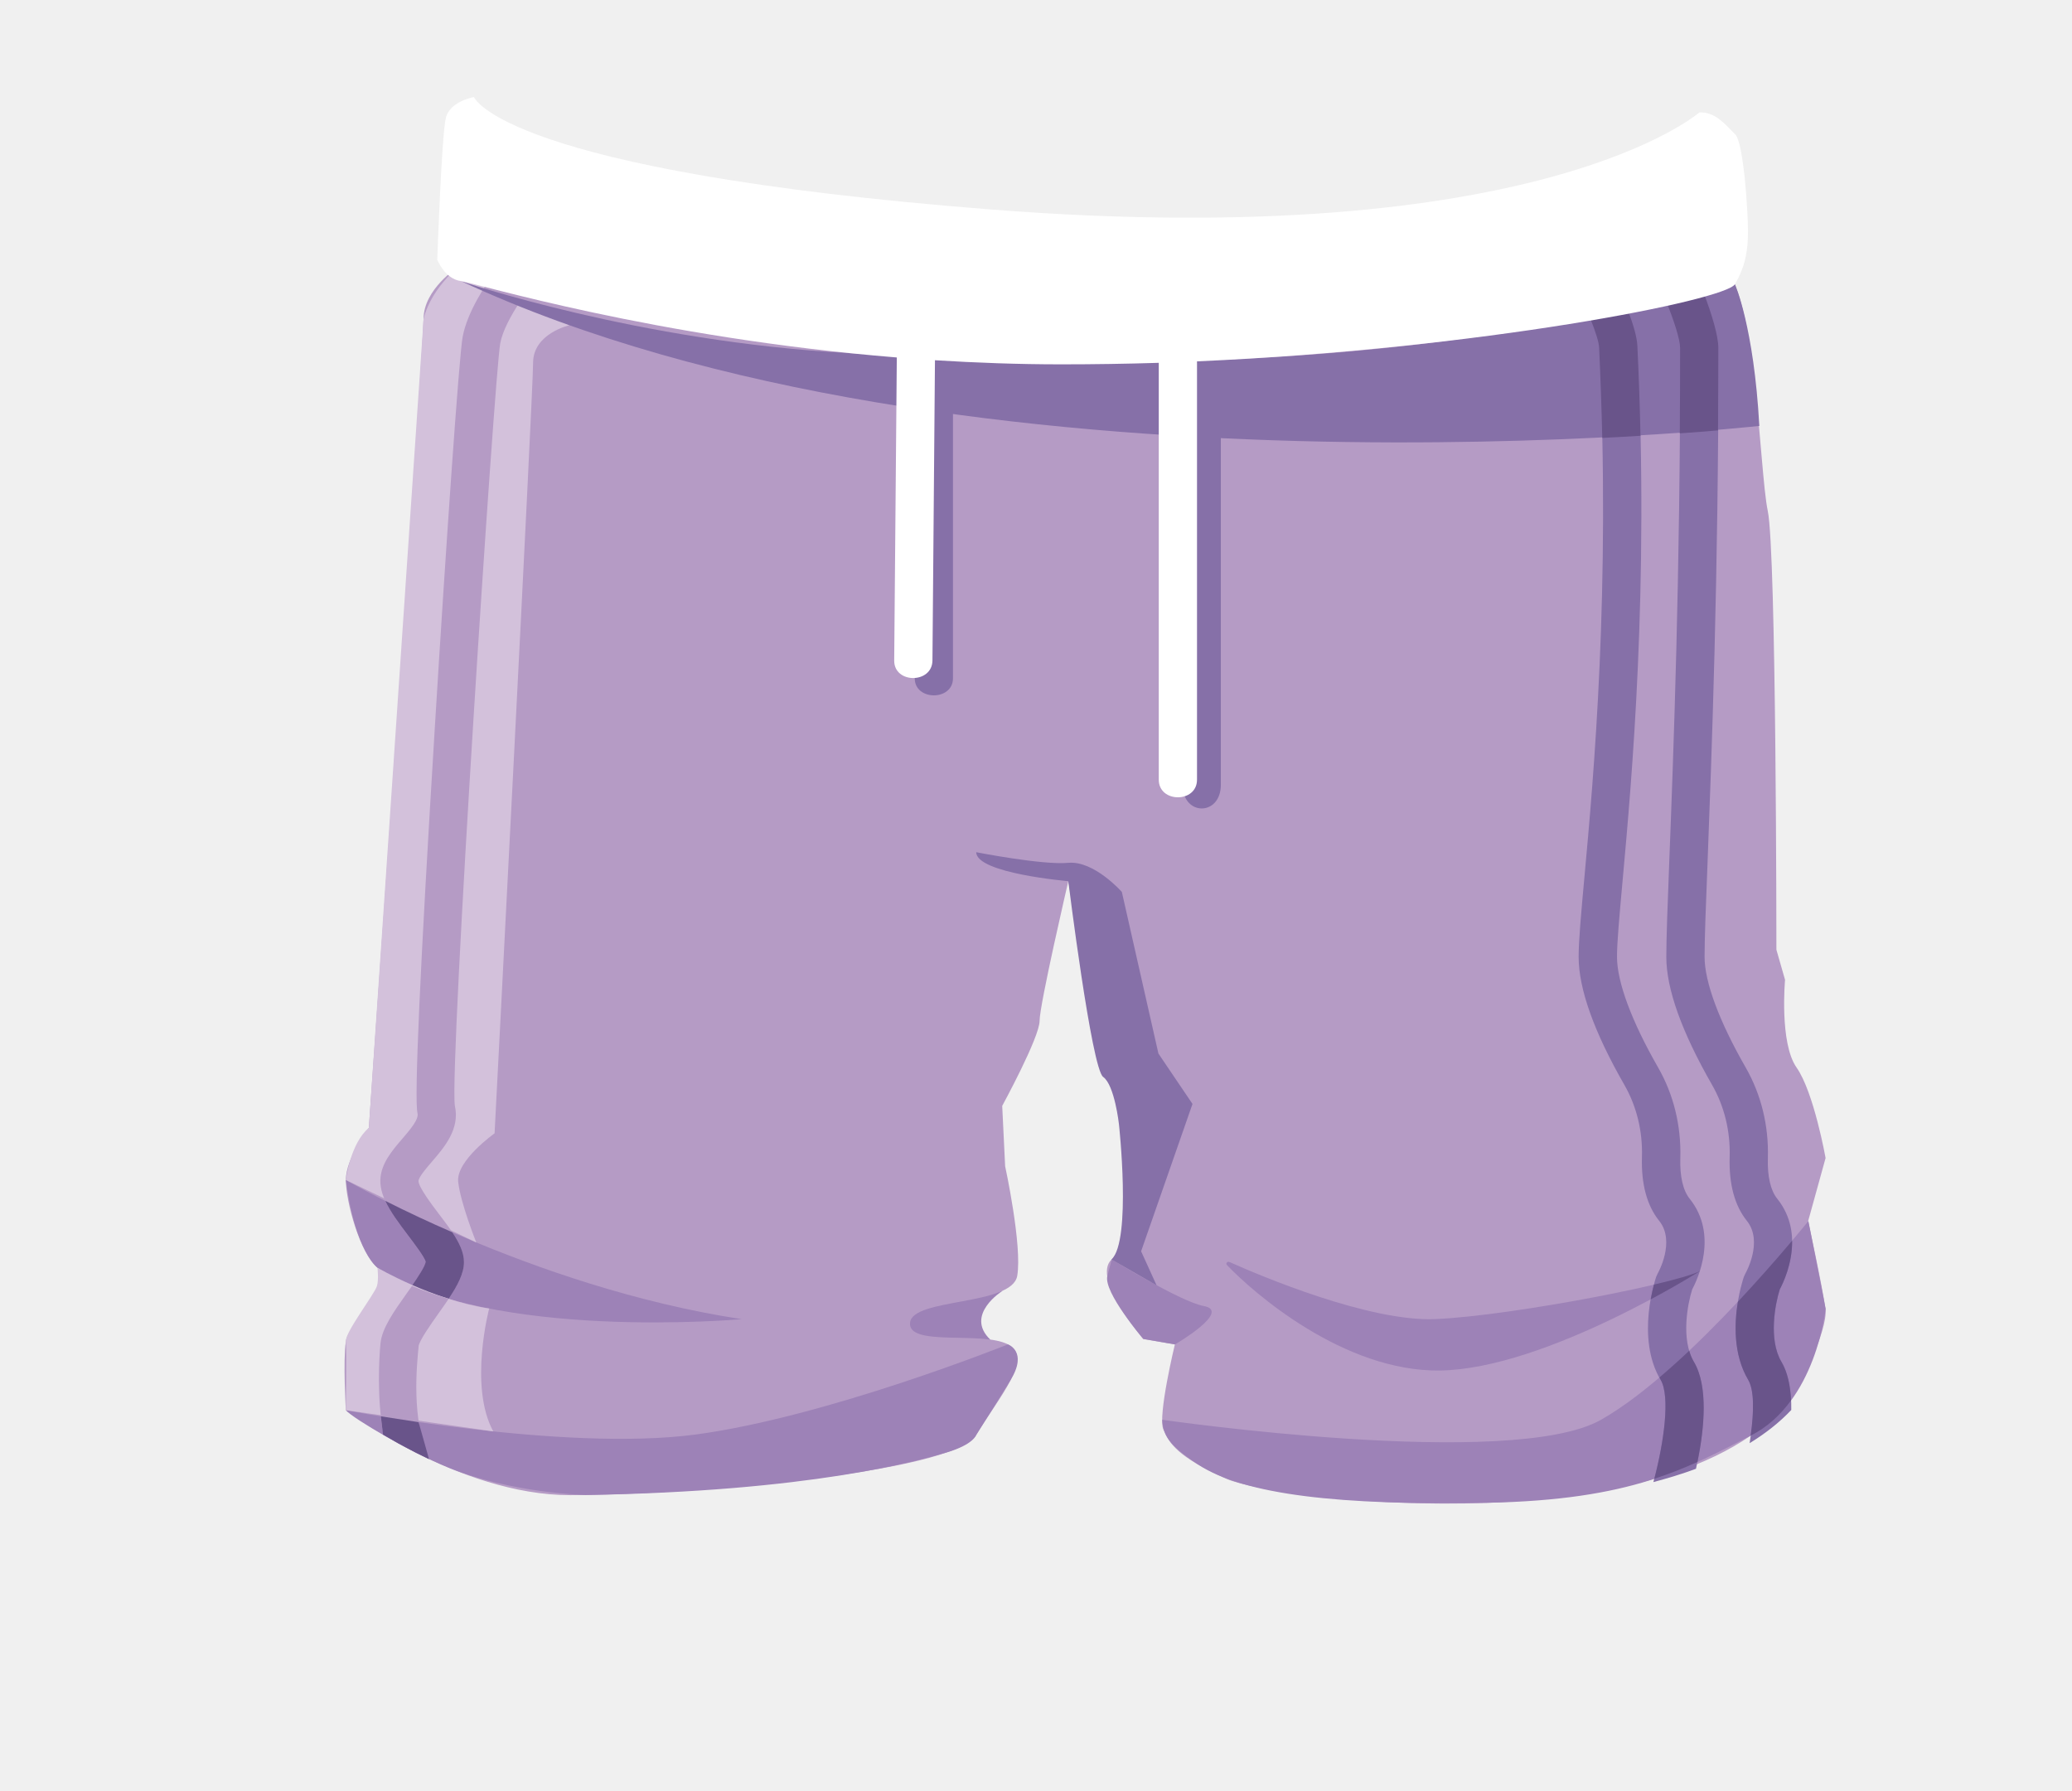
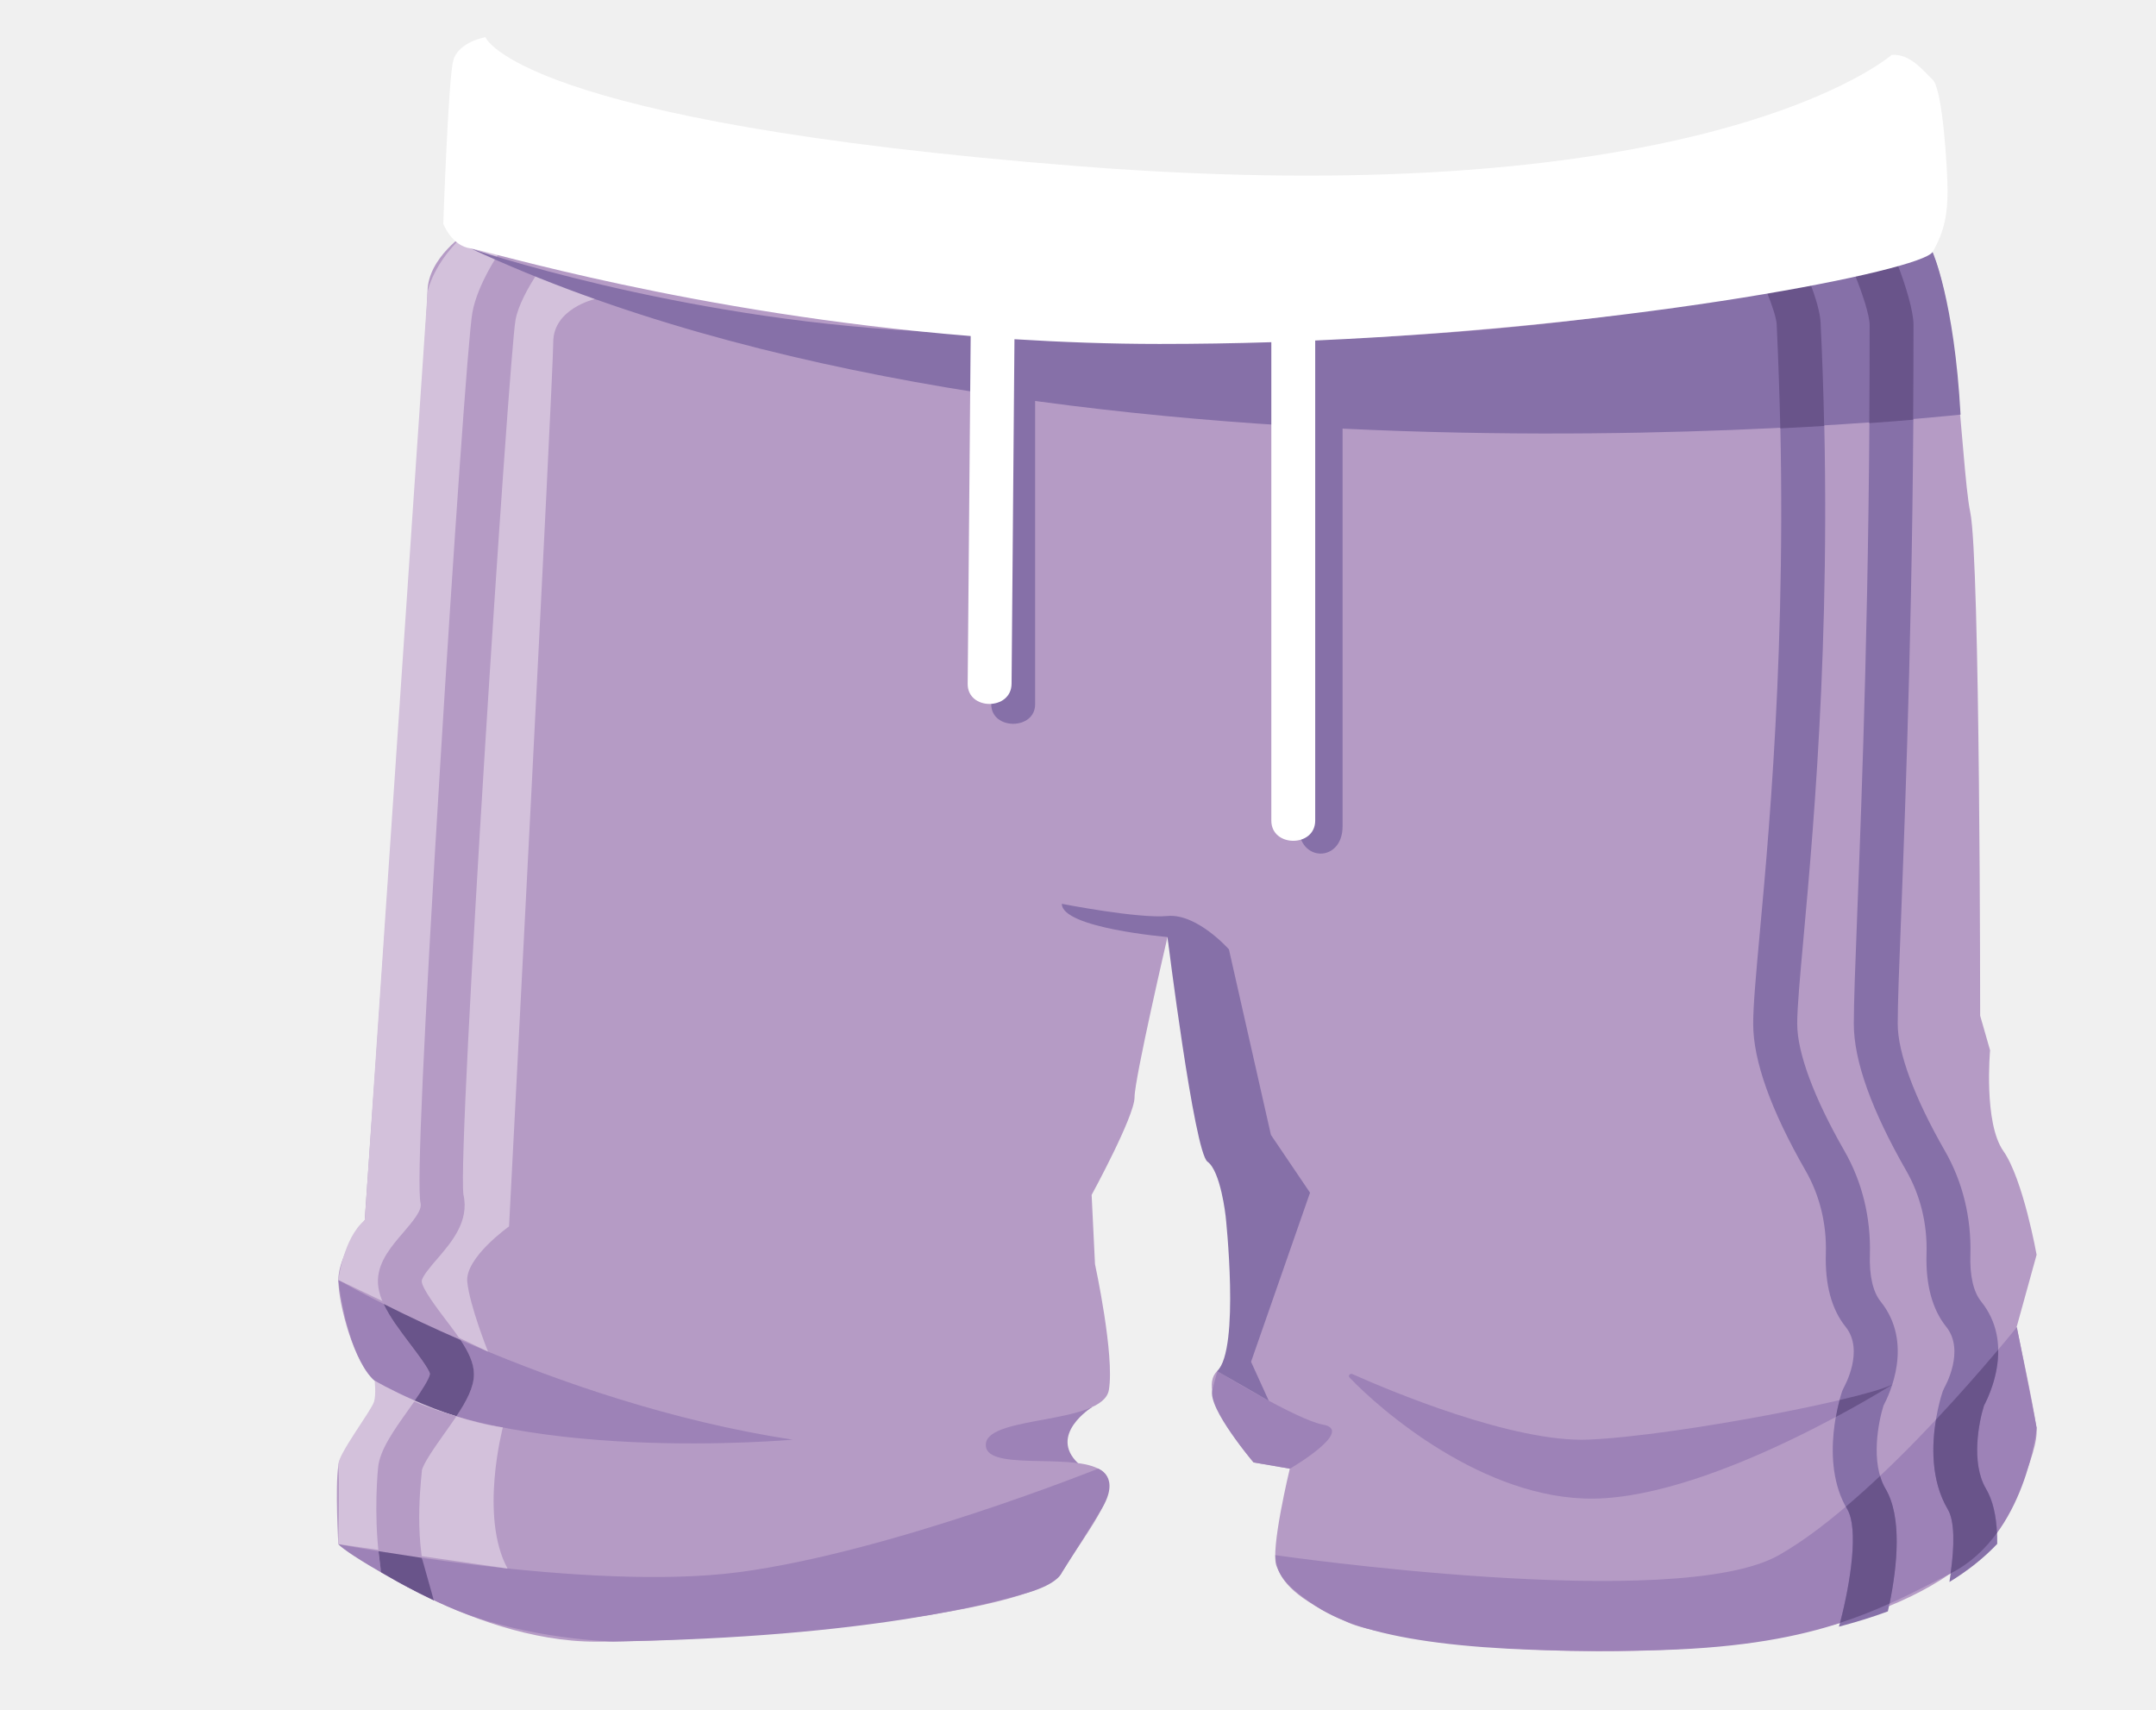
- <svg xmlns="http://www.w3.org/2000/svg" width="103" height="89" fill="none" viewBox="-21.8 -1.5 131.1 104.0">
+ <svg xmlns="http://www.w3.org/2000/svg" width="116" height="92" fill="none" viewBox="-18.57 -2.05 118.86 94.27">
  <g clip-path="url(#a)">
    <path fill="#9D82B7" d="M41.62 75.544s-2.413 1.508-.755 3.084l-4.988 2.562-3.459-5.119 3.553-2.604 5.65 2.077Z" />
    <path fill="#B59BC5" d="M7.186 10.755s-2.188 1.388-2.188 3.294c0 1.905-3.46 51.173-3.46 51.173S.082 67.13.082 68.516c0 1.385.91 4.68 2.003 5.554 1.094.87-1.818 3.47-2.003 4.68-.185 1.212 0 4.336 0 4.336s7.104 5.378 14.207 5.378c7.104 0 24.228-1.386 25.684-3.816 1.456-2.427 3.644-4.855 2.003-5.723-1.64-.866-6.379.174-6.194-1.388.185-1.562 6.451-1.042 6.78-2.95.328-1.908-.765-6.94-.765-6.94l-.185-3.815s2.365-4.335 2.365-5.377c0-1.043 1.819-8.848 1.819-8.848s2.003 12.317 2.735 12.837c.729.52 2.003 3.124 2.003 3.124s-.732 6.763-2.003 7.982c-1.28 1.216 2.003 5.032 2.003 5.032l2.003.345s-1.094 4.512-.73 5.378c.363.868.886 1.733 3.993 3.124 3.111 1.388 28.978 4.512 36.081-5.552 0 0 2.003-3.815 1.819-5.2-.185-1.389-1.094-5.555-1.094-5.555l1.103-3.99s-.741-4.166-1.835-5.723c-1.094-1.557-.73-5.551-.73-5.551l-.547-1.908s0-25.154-.546-27.758c-.547-2.605-.732-14.225-2.913-15.44-2.185-1.215-79.97 0-79.97 0h.015l.003.003Z" />
    <path fill="#9D82B7" d="M.08 83.09s13.776 2.645 22.108 1.54c8.331-1.106 19.784-5.705 19.784-5.705s1.284.437.17 2.253a228.305 228.305 0 0 1-2.173 3.47s-.163.621-1.926 1.13c-1.761.507-8.55 2.455-22.8 2.676 0 0-4.674-.1-8.69-1.743-2.385-.976-5.971-3.063-6.475-3.625v.005h.003Zm48.457-9.543s4.393 2.692 5.83 2.95c1.79.323-1.819 2.428-1.819 2.428l-2.003-.346s-2.55-2.964-2.279-3.994l.276-1.033-.005-.005Zm3.201 10.146s22.117 3.206 27.764 0C85.15 80.487 92.62 71.12 92.62 71.12l1.094 5.551s-.61 5.921-4.707 8.01c-4.097 2.087-7.518 4.096-16.743 4.265-9.221.172-15.337-.482-18.3-2.447-1.803-1.197-2.168-1.825-2.226-2.801v-.005ZM.082 68.522s11.657 6.764 25.046 8.805c0 0-15.94 1.433-23.043-3.253 0 0-1.418-1.047-2.003-5.552Z" />
    <path fill="#9D82B7" d="M55.832 73.903c-.096-.102.023-.25.155-.193 1.97.88 8.86 3.797 13.042 3.613 4.915-.216 16.136-2.404 16.94-3.166 0 0-9.93 6.33-16.67 6.42-6.086.077-11.817-4.936-13.465-6.672l-.002-.002Z" />
    <path fill="#D3C1DB" d="M14.23 14.439s-2.3.517-2.3 2.378c0 1.86-2.437 48.753-2.437 48.753s-2.437 1.727-2.303 3.056c.135 1.329 1.145 3.848 1.145 3.848L.082 68.522s.278-2.317 1.456-3.298L5 14.048s.288-1.651 2.188-3.293l7.041 3.684Z" />
    <path fill="#8670A8" d="M85.379 80.03c-.847-1.423-.389-3.714-.11-4.584.333-.626 1.674-3.456-.161-5.74-.422-.525-.629-1.419-.59-2.585.057-2.033-.425-4.009-1.404-5.714-1.679-2.927-2.603-5.413-2.603-7.008 0-.918.15-2.548.353-4.801.585-6.448 1.68-18.45.943-33.891-.053-1.134-.933-3.206-1.96-5.382-.837-.014-1.732-.026-2.675-.038l.13.273c1.35 2.83 2.05 4.599 2.084 5.253.73 15.293-.352 27.193-.94 33.59-.211 2.312-.362 3.98-.362 4.998 0 2.033.976 4.76 2.897 8.109.77 1.346 1.157 2.917 1.109 4.545-.053 1.722.314 3.086 1.09 4.05 1.055 1.313-.083 3.313-.092 3.331l-.096.208c-.053.155-1.308 3.855.276 6.523.643 1.089.18 4.138-.456 6.469.928-.245 1.833-.52 2.697-.842.48-2.172.842-5.107-.137-6.761l.005-.005.002.002Z" />
    <path fill="#8670A8" d="M90.809 75.446c.333-.626 1.674-3.456-.16-5.74-.423-.525-.63-1.419-.591-2.585.058-2.033-.425-4.009-1.403-5.714-1.68-2.927-2.603-5.413-2.603-7.008 0-1.101.076-3.152.19-5.994.256-6.749.69-18.047.69-32.58 0-1.05-.828-3.475-1.746-5.336a107.95 107.95 0 0 0-2.764-.1c.76 1.206 2.09 4.45 2.09 5.44 0 14.49-.43 25.761-.692 32.498-.112 2.866-.189 4.94-.189 6.077 0 2.032.979 4.758 2.9 8.108.77 1.346 1.157 2.917 1.109 4.545-.053 1.722.314 3.086 1.089 4.05 1.055 1.314-.082 3.313-.094 3.332l-.096.207c-.055.155-1.307 3.855.276 6.523.43.725.362 2.327.087 4.004.993-.607 1.883-1.303 2.636-2.1.015-1.156-.144-2.245-.614-3.038-.847-1.423-.389-3.714-.11-4.585l-.005-.004Z" />
    <path fill="#B59BC5" d="M4.677 79.059c.038-.37.794-1.428 1.243-2.063.875-1.23 1.63-2.29 1.63-3.277 0-.988-.73-1.927-1.578-3.044-.45-.595-1.293-1.71-1.293-2.089.01-.247.514-.835.847-1.22.799-.928 1.79-2.078 1.451-3.558-.333-2.677 2.512-46.28 2.875-48.228.29-1.557 2.075-3.844 2.74-4.595l-.334-.265-2.526.037c-.857 1.148-1.975 2.88-2.26 4.423-.228 1.23-1.075 13.505-1.756 24.655-.943 15.347-1.313 23.578-1.1 24.458.097.393-.465 1.037-.956 1.614-.634.736-1.356 1.571-1.394 2.597-.043 1.148.827 2.3 1.746 3.521.4.53 1.075 1.419 1.123 1.687-.038.35-.775 1.383-1.214 2-.799 1.124-1.552 2.182-1.65 3.142-.092.93-.233 3.477.184 5.763.79.494 1.694.981 2.894 1.572-1.147-2.489-.78-5.985-.667-7.123l-.005-.005v-.002Z" />
    <path fill="#8670A8" d="M7.363 11.645s11.25 3.857 24.62 4.56c13.369.707 32.94 1.751 55.988-4.363 0 0 1.2 2.663 1.545 8.967 0 0-50.46 5.604-82.15-9.165h-.003Z" />
    <path fill="#8670A8" d="M36.078 18.306v18.476c0 1.433 2.418 1.433 2.418 0V18.306c0-1.432-2.418-1.432-2.418 0Zm16.949-.611v25.817c0 2 2.419 2.004 2.419 0V17.695c0-2-2.419-2.005-2.419 0Z" />
    <path fill="#69548A" d="M81.198 13.491a161.2 161.2 0 0 1-2.39.487c.363.908.557 1.536.572 1.87.09 1.962.156 3.87.199 5.719.851-.04 1.66-.087 2.418-.134-.038-1.84-.103-3.738-.197-5.69-.024-.558-.257-1.346-.6-2.254l-.002.002Zm5.724 2.373c0-.72-.391-2.09-.933-3.479-.79.198-1.579.388-2.356.572.48 1.18.87 2.378.87 2.912 0 1.856-.004 3.665-.019 5.41.924-.065 1.737-.129 2.419-.188.01-1.69.019-3.432.019-5.224v-.003Z" />
    <path fill="#fff" d="M87.974 2.34c-.547-.52-1.228-1.432-2.255-1.364 0 0-10.093 8.862-44.836 6.138C9.922 4.686 8.19 0 8.19 0S6.685.259 6.414 1.299c-.27 1.042-.547 8.99-.547 8.99s.47 1.221 1.5 1.355c.846.106 12.232 3.59 27.576 4.834-.052 6.392-.107 12.783-.165 19.172-.014 1.482 2.406 1.482 2.42 0l.159-18.997c2.579.16 5.249.26 7.993.26 2.07 0 4.132-.032 6.168-.096v26.377c0 1.485 2.419 1.485 2.419 0v-26.47c18.004-.798 33.44-3.866 34.035-4.88.688-1.174.827-2.195.827-3.373 0-1.179-.27-5.603-.818-6.123l-.01-.01.003.003Z" />
    <path fill="#E6CEE1" d="M85.781 74.276a.836.836 0 0 0 .19-.12s-.067.047-.19.12Zm-.003.001-.028.014a.074.074 0 0 1 .033-.019l-.005.005Z" />
    <path fill="#69548A" d="M85.376 80.03a2.973 2.973 0 0 1-.295-.705 49.683 49.683 0 0 1-1.884 1.691c.024.047.048.096.075.144.623 1.053.204 3.966-.4 6.266.99-.322 1.885-.682 2.732-1.065.431-2.115.693-4.787-.224-6.33h-.004Zm.375-5.74c-.463.226-1.514.525-2.903.852a12.19 12.19 0 0 0-.204.932 57.062 57.062 0 0 0 3.107-1.779v-.005Zm5.771 8.18c-.043-.927-.218-1.783-.605-2.437-.847-1.424-.388-3.715-.11-4.585.209-.39.808-1.64.782-3.082a99.268 99.268 0 0 1-3.43 3.86c-.224 1.355-.3 3.331.652 4.94.389.654.367 2.033.156 3.534.01-.005.024-.01.034-.02 1.055-.538 1.878-1.33 2.521-2.21ZM6.812 71.825a81.607 81.607 0 0 1-4.234-1.983c.329.71.871 1.428 1.432 2.171.401.53 1.075 1.419 1.123 1.687-.029.266-.47.941-.87 1.515.731.313 1.513.581 2.331.816.557-.835.962-1.595.962-2.312 0-.619-.3-1.235-.741-1.894H6.81h.002Z" />
    <path fill="#D3C1DB" d="M2.083 74.074s3.51 2.05 7.068 2.58c0 0-1.303 4.92.261 7.778L.08 83.086s.075-3.773 0-4.335c-.074-.563 1.819-3.004 1.972-3.526.12-.407.031-1.15.031-1.15Z" />
    <path fill="#B59BC5" d="M3.925 75.71c-.799 1.124-1.552 2.182-1.65 3.142-.092.93-.233 3.477.184 5.763a29.662 29.662 0 0 0 2.889 1.56c-1.14-2.486-.773-5.975-.662-7.111l-.005-.005c.038-.37.794-1.428 1.242-2.063.236-.332.461-.65.667-.957-.81-.236-1.59-.506-2.322-.814-.122.174-.24.34-.343.484Z" />
    <path fill="#69548A" d="m2.293 83.474 2.394.37.658 2.34s-.629-.306-.838-.41c-.295-.148-.87-.456-1.156-.613-.233-.13-.914-.527-.914-.527l-.14-1.155-.004-.005Z" />
    <path fill="#8670A8" d="m50.402 73.028 3.25-9.318-2.156-3.188-2.315-10.228s-1.76-1.992-3.387-1.84c-1.627.153-5.825-.672-5.825-.672 0 1.34 5.825 1.832 5.825 1.832S47.269 61.48 47.999 62c.729.52 1 3 1 3s.803 7.322-.466 8.552l2.846 1.633-.98-2.155.003-.002Z" />
  </g>
  <defs>
    <clipPath id="a">
      <path fill="#fff" d="M0 0h103v89H0z" />
    </clipPath>
  </defs>
</svg>
